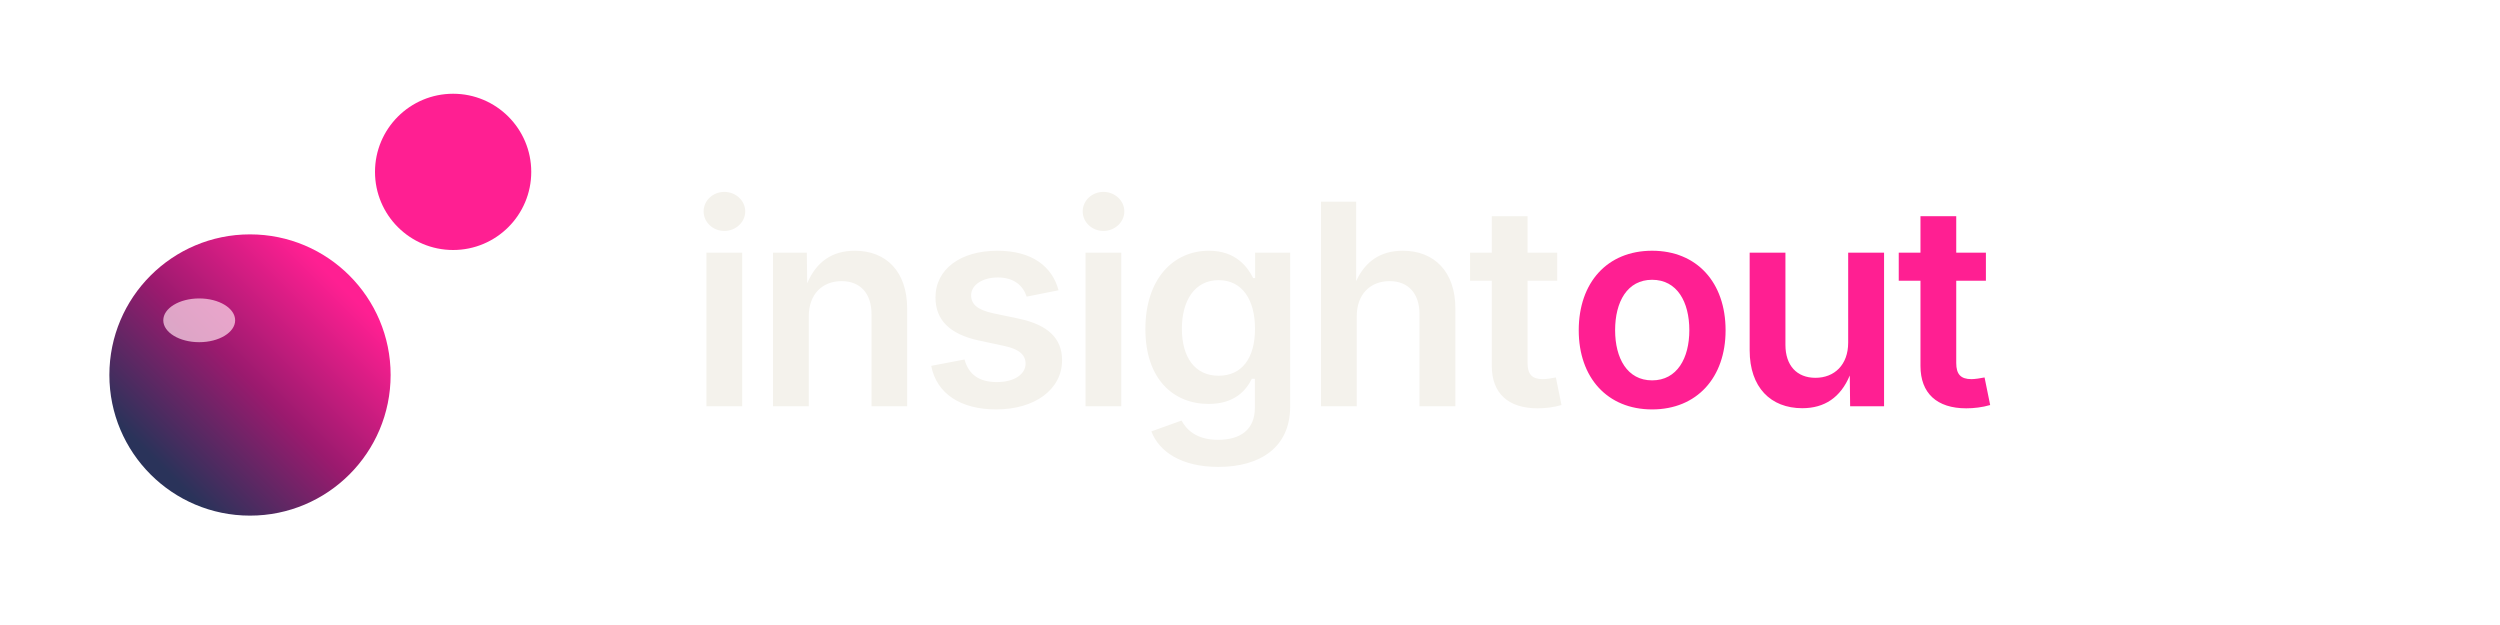
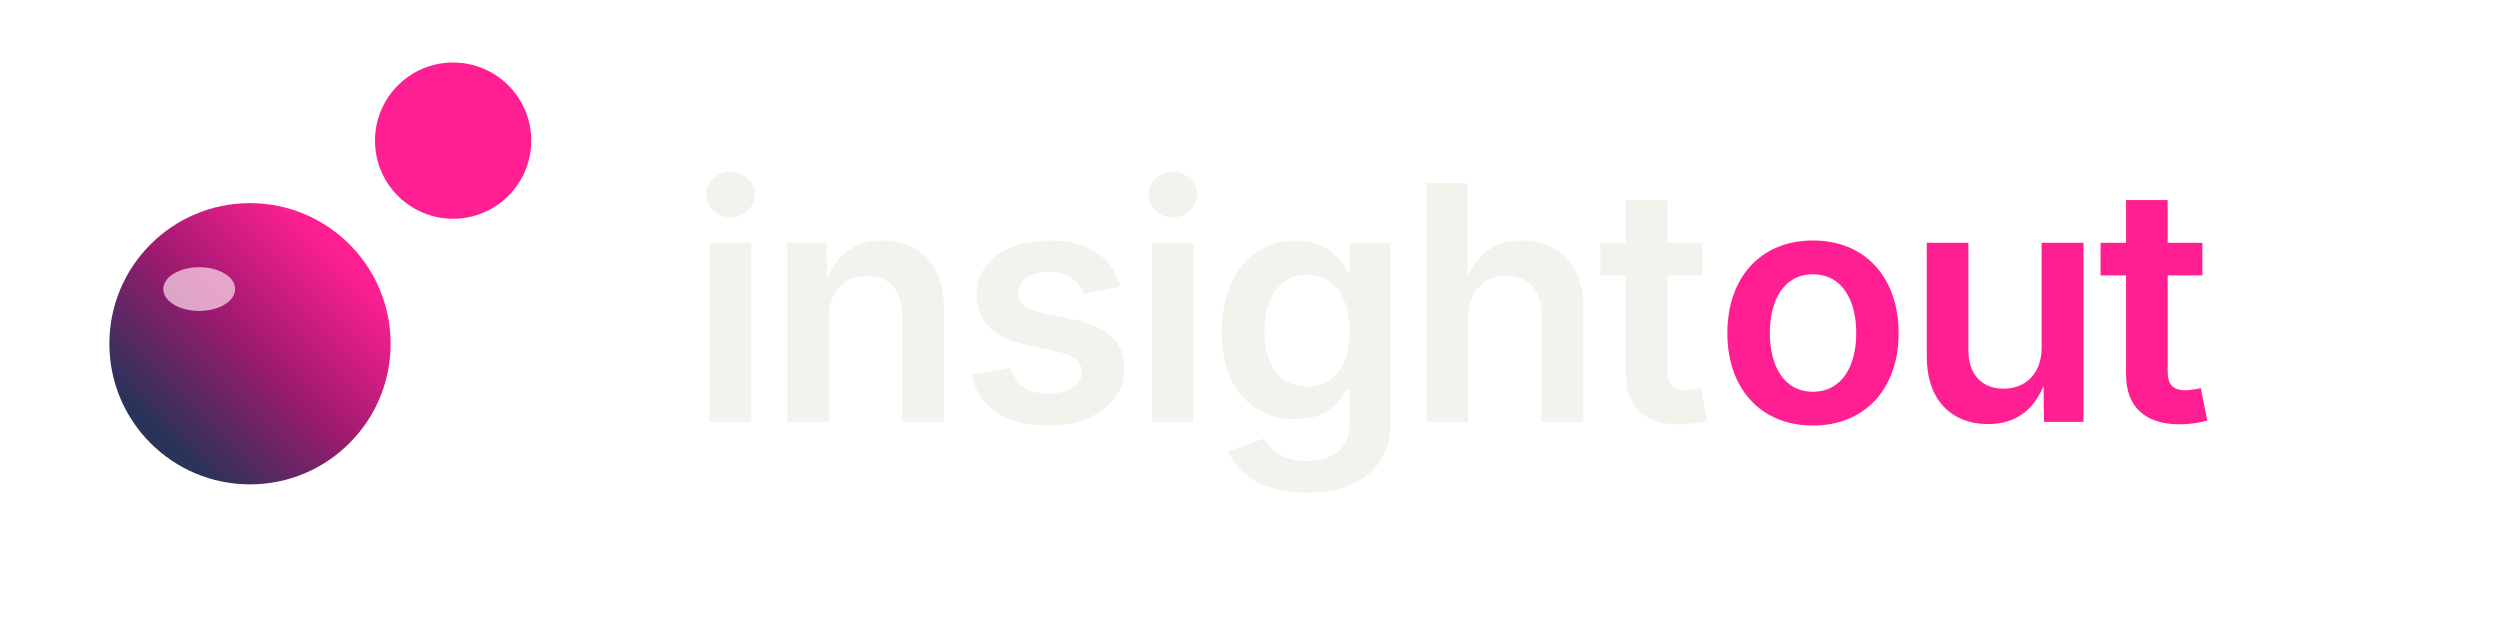
<svg xmlns="http://www.w3.org/2000/svg" viewBox="0 0 320 80" role="img" aria-label="Insight Out">
  <defs>
    <linearGradient id="io-orb-d" x1="18%" y1="82%" x2="82%" y2="18%">
      <stop offset="0%" stop-color="#2A335A" />
      <stop offset="48%" stop-color="#9A1A6E" />
      <stop offset="100%" stop-color="#FF1F92" />
    </linearGradient>
  </defs>
-   <g transform="translate(8,8)">
+   <g transform="translate(8,4)">
    <circle cx="24" cy="40" r="18" fill="url(#io-orb-d)" />
    <ellipse cx="17.5" cy="33" rx="4.6" ry="2.8" fill="#FFE0EE" opacity="0.7" />
    <circle cx="50" cy="14" r="10" fill="#FF1F92" />
  </g>
-   <g font-family="Geist, Inter, ui-sans-serif, system-ui, -apple-system, 'Helvetica Neue', Arial, sans-serif" font-weight="600" font-size="36" letter-spacing="-0.025em">
-     <text x="88" y="52" fill="#F4F2EC">insight<tspan fill="#FF1F92">out</tspan>
+   <g font-family="Pretendard, Geist, Inter, ui-sans-serif, system-ui, -apple-system, 'Helvetica Neue', Arial, sans-serif" font-weight="600" font-size="42" letter-spacing="-0.025em">
+     <text x="88" y="54" fill="#F4F2EC">insight<tspan fill="#FF1F92">out</tspan>
    </text>
  </g>
</svg>
